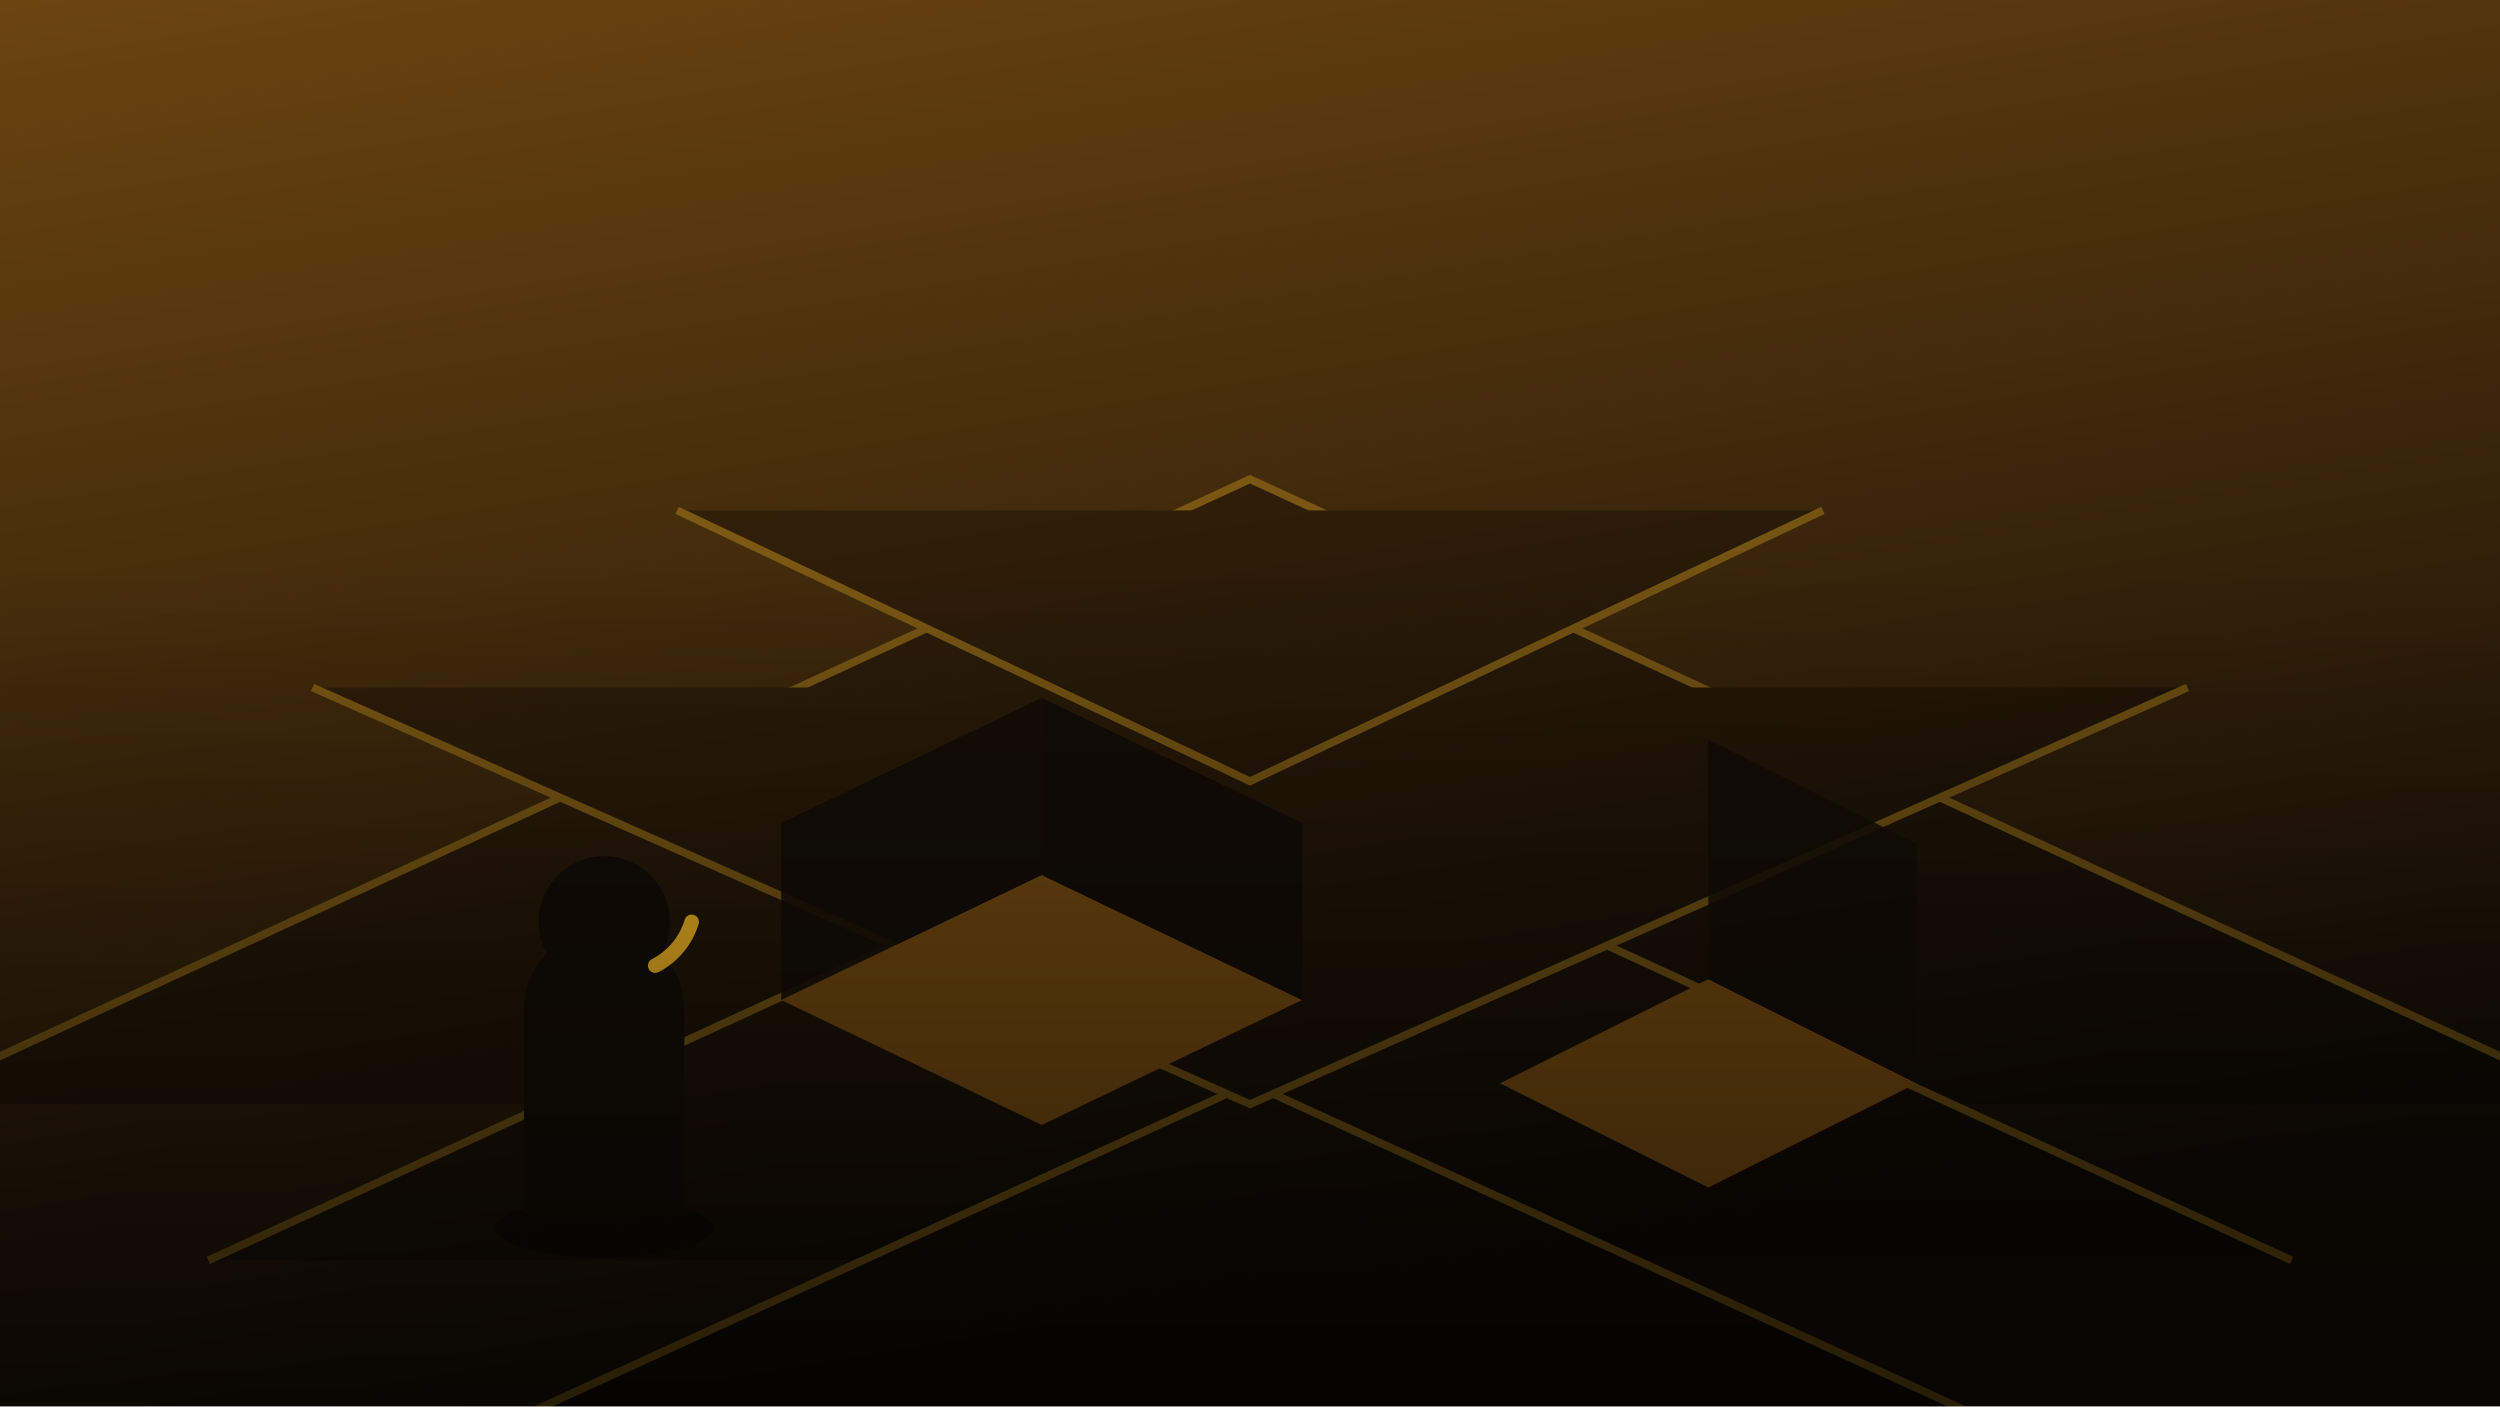
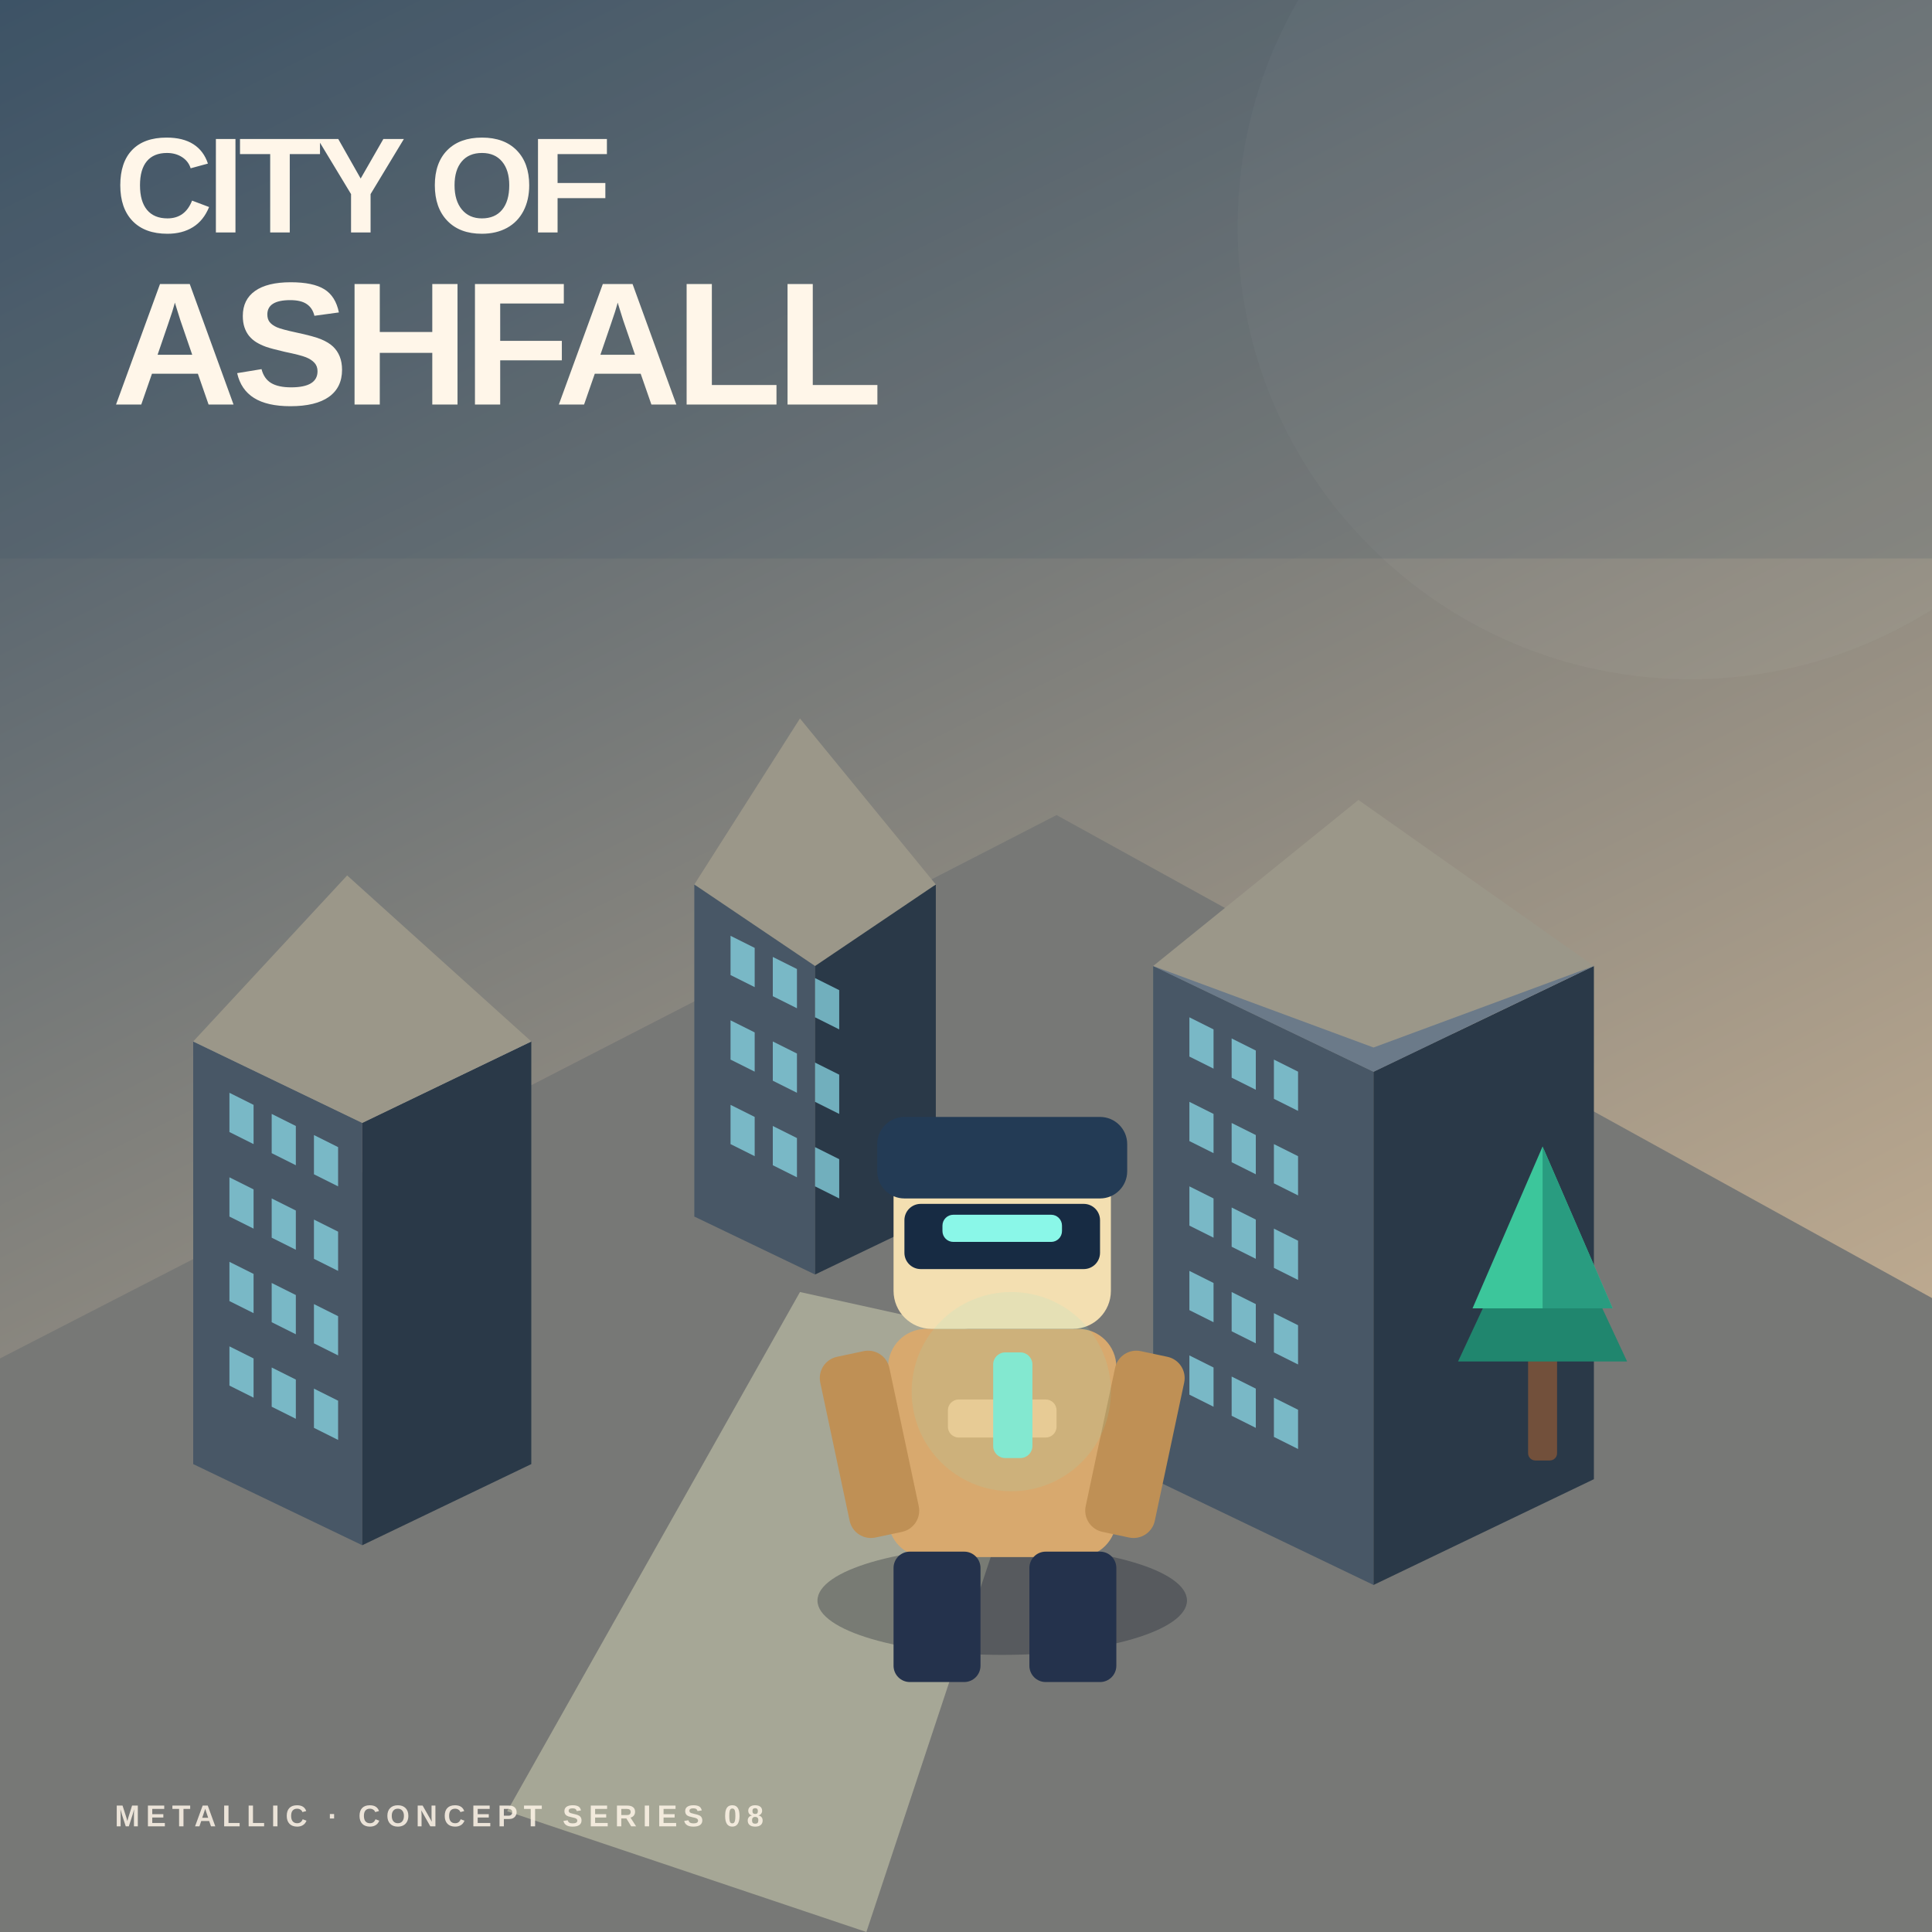
- <svg xmlns="http://www.w3.org/2000/svg" aria-hidden="true" class="poster-art" preserveAspectRatio="xMidYMid slice" viewBox="0 0 480 270">
+ <svg xmlns="http://www.w3.org/2000/svg" viewBox="0 0 640 640" width="640" height="640">
  <defs>
-     <linearGradient id="skp8__8_top-rated" x1="0" x2="0.3" y1="0" y2="1">
-       <stop offset="0" stop-color="#6b4410" />
-       <stop offset="1" stop-color="#120c06" />
+     <linearGradient id="sky" x2=".5" y2="1">
+       <stop stop-color="#3c5266" />
+       <stop offset="1" stop-color="#c5af92" />
    </linearGradient>
-     <radialGradient id="glp8__8_top-rated">
-       <stop offset="0" stop-color="#fbbf24" stop-opacity="0.85" />
-       <stop offset="1" stop-color="#fbbf24" stop-opacity="0" />
+     <radialGradient id="portal">
+       <stop stop-color="#ffd1fb" />
+       <stop offset=".5" stop-color="#b08cf7" />
+       <stop offset="1" stop-color="#6052b1" />
    </radialGradient>
-     <linearGradient id="vgp8__8_top-rated" x1="0" x2="0" y1="0" y2="1">
-       <stop offset="0.4" stop-color="#000" stop-opacity="0" />
-       <stop offset="1" stop-color="#000" stop-opacity="0.55" />
-     </linearGradient>
  </defs>
-   <rect fill="url(#skp8__8_top-rated)" height="270" width="480" />
-   <g opacity="0.3" stroke="#fbbf24" stroke-width="1.5">
-     <path d="M-20 212 240 92l260 120" />
-     <path d="M40 242 240 150l200 92" />
-     <path d="M100 272 240 208l140 64" />
-     <path d="M60 132 240 212l180-80" />
-     <path d="M130 98 240 150l110-52" />
+   <rect width="640" height="640" fill="url(#sky)" />
+   <circle cx="560" cy="75" r="150" fill="#ffffff" opacity=".035" />
+   <polygon points="0,450 350,270 640,430 640,640 0,640" fill="#777876" />
+   <polygon points="64,345 120,371.88 120,511.88 64,485" fill="#485766" />
+   <polygon points="120,371.88 176,345 176,485 120,511.88" fill="#2a3948" />
+   <polygon points="120,318.12 176,345 120,371.88 64,345" fill="#6b7a89" />
+   <polygon points="76,362 84,366 84,379 76,375" fill="#8ee1ef" opacity=".7" />
+   <polygon points="90,369 98,373 98,386 90,382" fill="#8ee1ef" opacity=".7" />
+   <polygon points="104,376 112,380 112,393 104,389" fill="#8ee1ef" opacity=".7" />
+   <polygon points="76,390 84,394 84,407 76,403" fill="#8ee1ef" opacity=".7" />
+   <polygon points="90,397 98,401 98,414 90,410" fill="#8ee1ef" opacity=".7" />
+   <polygon points="104,404 112,408 112,421 104,417" fill="#8ee1ef" opacity=".7" />
+   <polygon points="76,418 84,422 84,435 76,431" fill="#8ee1ef" opacity=".7" />
+   <polygon points="90,425 98,429 98,442 90,438" fill="#8ee1ef" opacity=".7" />
+   <polygon points="104,432 112,436 112,449 104,445" fill="#8ee1ef" opacity=".7" />
+   <polygon points="76,446 84,450 84,463 76,459" fill="#8ee1ef" opacity=".7" />
+   <polygon points="90,453 98,457 98,470 90,466" fill="#8ee1ef" opacity=".7" />
+   <polygon points="104,460 112,464 112,477 104,473" fill="#8ee1ef" opacity=".7" />
+   <polygon points="64,345 115,290 176,345 120,372" fill="#9b9789" />
+   <polygon points="382,320 455,355.04 455,525.04 382,490" fill="#485766" />
+   <polygon points="455,355.04 528,320 528,490 455,525.04" fill="#2a3948" />
+   <polygon points="455,284.96 528,320 455,355.04 382,320" fill="#6b7a89" />
+   <polygon points="394,337 402,341 402,354 394,350" fill="#8ee1ef" opacity=".7" />
+   <polygon points="408,344 416,348 416,361 408,357" fill="#8ee1ef" opacity=".7" />
+   <polygon points="422,351 430,355 430,368 422,364" fill="#8ee1ef" opacity=".7" />
+   <polygon points="394,365 402,369 402,382 394,378" fill="#8ee1ef" opacity=".7" />
+   <polygon points="408,372 416,376 416,389 408,385" fill="#8ee1ef" opacity=".7" />
+   <polygon points="422,379 430,383 430,396 422,392" fill="#8ee1ef" opacity=".7" />
+   <polygon points="394,393 402,397 402,410 394,406" fill="#8ee1ef" opacity=".7" />
+   <polygon points="408,400 416,404 416,417 408,413" fill="#8ee1ef" opacity=".7" />
+   <polygon points="422,407 430,411 430,424 422,420" fill="#8ee1ef" opacity=".7" />
+   <polygon points="394,421 402,425 402,438 394,434" fill="#8ee1ef" opacity=".7" />
+   <polygon points="408,428 416,432 416,445 408,441" fill="#8ee1ef" opacity=".7" />
+   <polygon points="422,435 430,439 430,452 422,448" fill="#8ee1ef" opacity=".7" />
+   <polygon points="394,449 402,453 402,466 394,462" fill="#8ee1ef" opacity=".7" />
+   <polygon points="408,456 416,460 416,473 408,469" fill="#8ee1ef" opacity=".7" />
+   <polygon points="422,463 430,467 430,480 422,476" fill="#8ee1ef" opacity=".7" />
+   <polygon points="382,320 450,265 528,320 455,347" fill="#9b9789" />
+   <polygon points="230,293 270,312.2 270,422.2 230,403" fill="#485766" />
+   <polygon points="270,312.2 310,293 310,403 270,422.2" fill="#2a3948" />
+   <polygon points="270,273.8 310,293 270,312.2 230,293" fill="#6b7a89" />
+   <polygon points="242,310 250,314 250,327 242,323" fill="#8ee1ef" opacity=".7" />
+   <polygon points="256,317 264,321 264,334 256,330" fill="#8ee1ef" opacity=".7" />
+   <polygon points="270,324 278,328 278,341 270,337" fill="#8ee1ef" opacity=".7" />
+   <polygon points="242,338 250,342 250,355 242,351" fill="#8ee1ef" opacity=".7" />
+   <polygon points="256,345 264,349 264,362 256,358" fill="#8ee1ef" opacity=".7" />
+   <polygon points="270,352 278,356 278,369 270,365" fill="#8ee1ef" opacity=".7" />
+   <polygon points="242,366 250,370 250,383 242,379" fill="#8ee1ef" opacity=".7" />
+   <polygon points="256,373 264,377 264,390 256,386" fill="#8ee1ef" opacity=".7" />
+   <polygon points="270,380 278,384 278,397 270,393" fill="#8ee1ef" opacity=".7" />
+   <polygon points="230,293 265,238 310,293 270,320" fill="#9b9789" />
+   <polygon points="168,600 265,428 351,447 287,640" fill="#a6a796" />
+   <g transform="translate(332 433) scale(1.8)">
+     <ellipse cx="0" cy="54" rx="34" ry="10" fill="#091324" opacity=".3" />
+     <rect x="-21" y="4" width="42" height="42" rx="7" fill="#d8a96e" />
+     <rect x="-20" y="45" width="16" height="24" rx="3" fill="#24324c" />
+     <rect x="5" y="45" width="16" height="24" rx="3" fill="#24324c" />
+     <g transform="rotate(-12 -20 10)">
+       <rect x="-34" y="7" width="13" height="34" rx="4" fill="#bf9055" />
+     </g>
+     <g transform="rotate(12 20 10)">
+       <rect x="21" y="7" width="13" height="34" rx="4" fill="#bf9055" />
+     </g>
+     <rect x="-20" y="-31" width="40" height="35" rx="7" fill="#f3dfb1" />
+     <rect x="-23" y="-35" width="46" height="15" rx="5" fill="#233b55" />
+     <rect x="-18" y="-19" width="36" height="12" rx="3" fill="#172b43" />
+     <rect x="-11" y="-17" width="22" height="5" rx="2" fill="#8af7e8" />
+     <rect x="-10" y="17" width="20" height="7" rx="2" fill="#f6c78c" />
  </g>
-   <g>
-     <path d="M150 192l50-24 50 24-50 24z" fill="#6b4410" />
-     <path d="M150 192v-34l50-24v34z" fill="#120c06" opacity="0.9" />
-     <path d="M200 168v-34l50 24v34z" fill="#120c06" />
-     <path d="M288 208l40-20 40 20-40 20z" fill="#6b4410" />
-     <path d="M328 188v-46l40 20v46z" fill="#120c06" opacity="0.85" />
+   <g transform="translate(511 451) scale(0.8)">
+     <rect x="-6" y="-4" width="12" height="45" rx="3" fill="#72503b" />
+     <polygon points="-35,0 0,-75 35,0" fill="#20866e" />
+     <polygon points="-29,-22 0,-89 29,-22" fill="#3cc69b" />
+     <polygon points="0,-89 29,-22 0,-22" fill="#299c80" />
  </g>
-   <g transform="translate(116 170) scale(1.4)">
-     <ellipse cx="0" cy="47" fill="#000" opacity="0.35" rx="15" ry="4" />
-     <path d="M-11 45V17a11 11 0 0 1 22 0v28z" fill="#120c06" />
-     <circle cx="0" cy="5" fill="#120c06" r="9" />
-     <path d="M7 11a10 10 0 0 0 5-6" fill="none" opacity="0.85" stroke="#fbbf24" stroke-linecap="round" stroke-width="2" />
+   <rect x="329" y="448" width="13" height="35" rx="4" fill="#83e8d0" />
+   <circle cx="335" cy="461" r="33" fill="#83e8d0" opacity=".13" />
+   <rect width="640" height="185" fill="#3c5266" opacity=".18" />
+   <g fill="#fff6e9" font-family="Segoe UI,Arial,sans-serif" font-weight="950" letter-spacing="-2">
+     <text x="38" y="77" font-size="45">CITY OF</text>
+     <text x="37" y="134" font-size="58">ASHFALL</text>
  </g>
-   <rect fill="url(#vgp8__8_top-rated)" height="270" width="480" />
+   <g font-family="Segoe UI,Arial,sans-serif" font-weight="700" letter-spacing="2" font-size="10" fill="#fff6e9" opacity=".85">
+     <text x="38" y="605">METALLIC · CONCEPT SERIES 08</text>
+   </g>
</svg>
